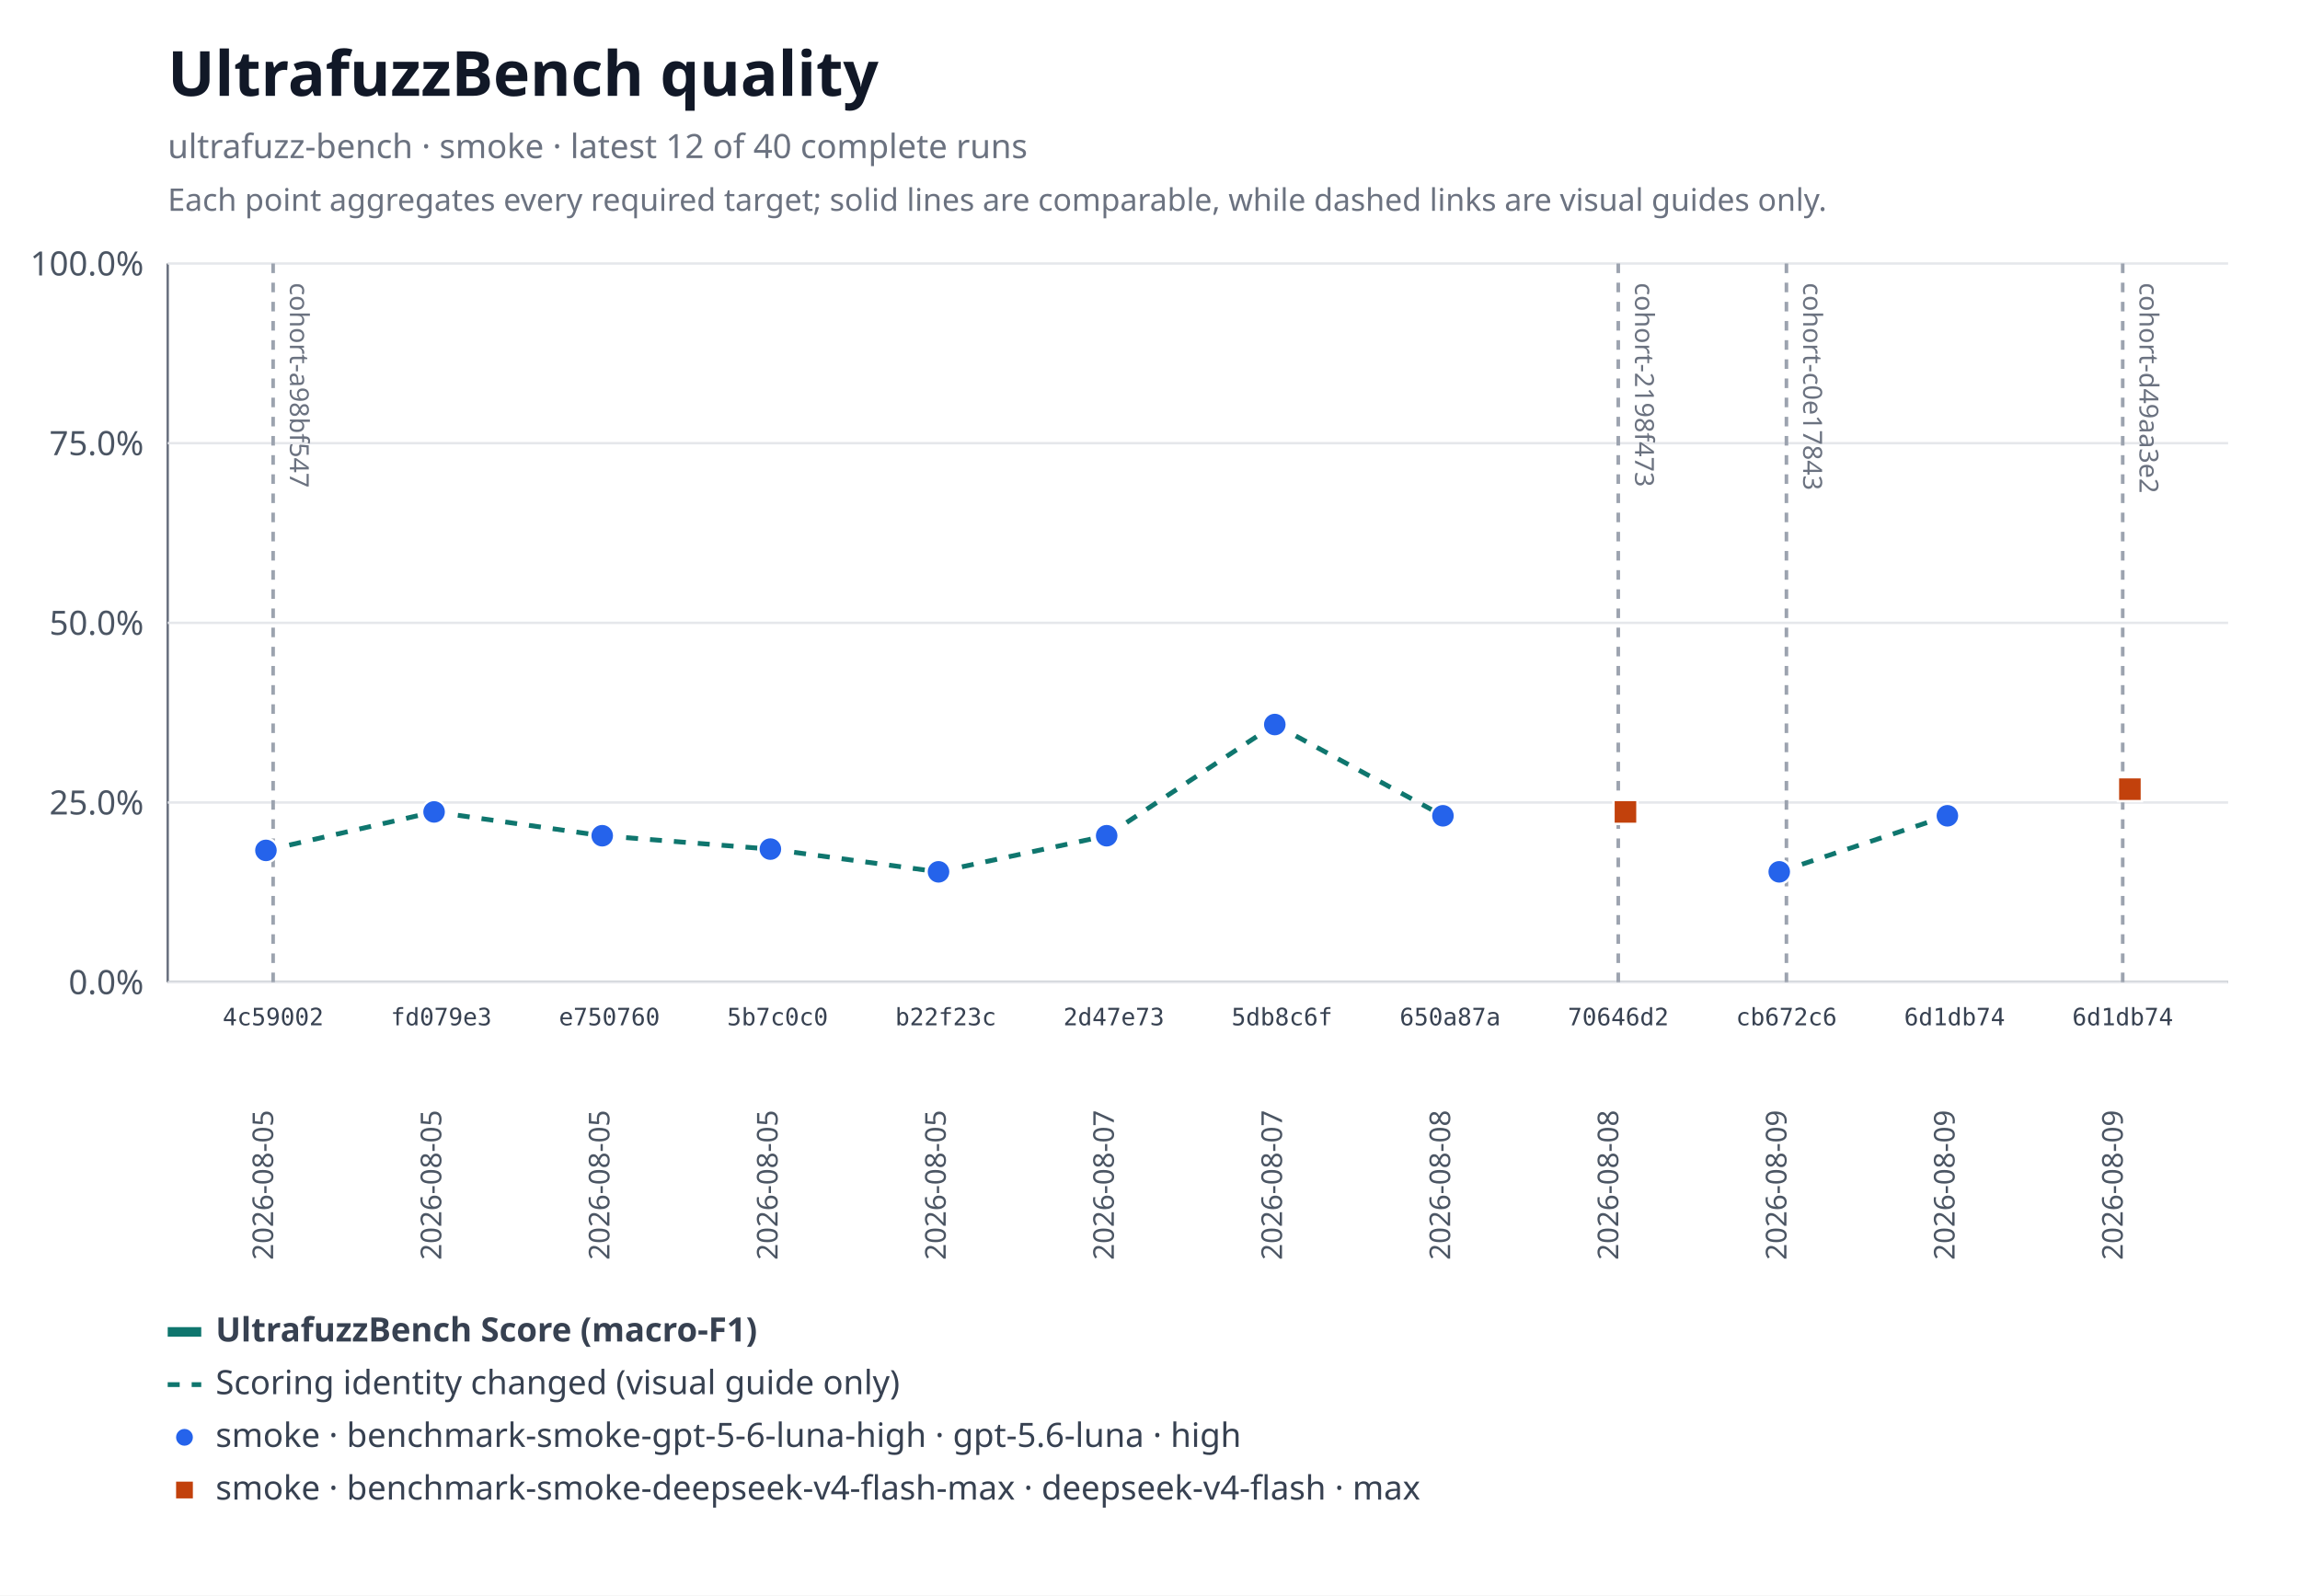
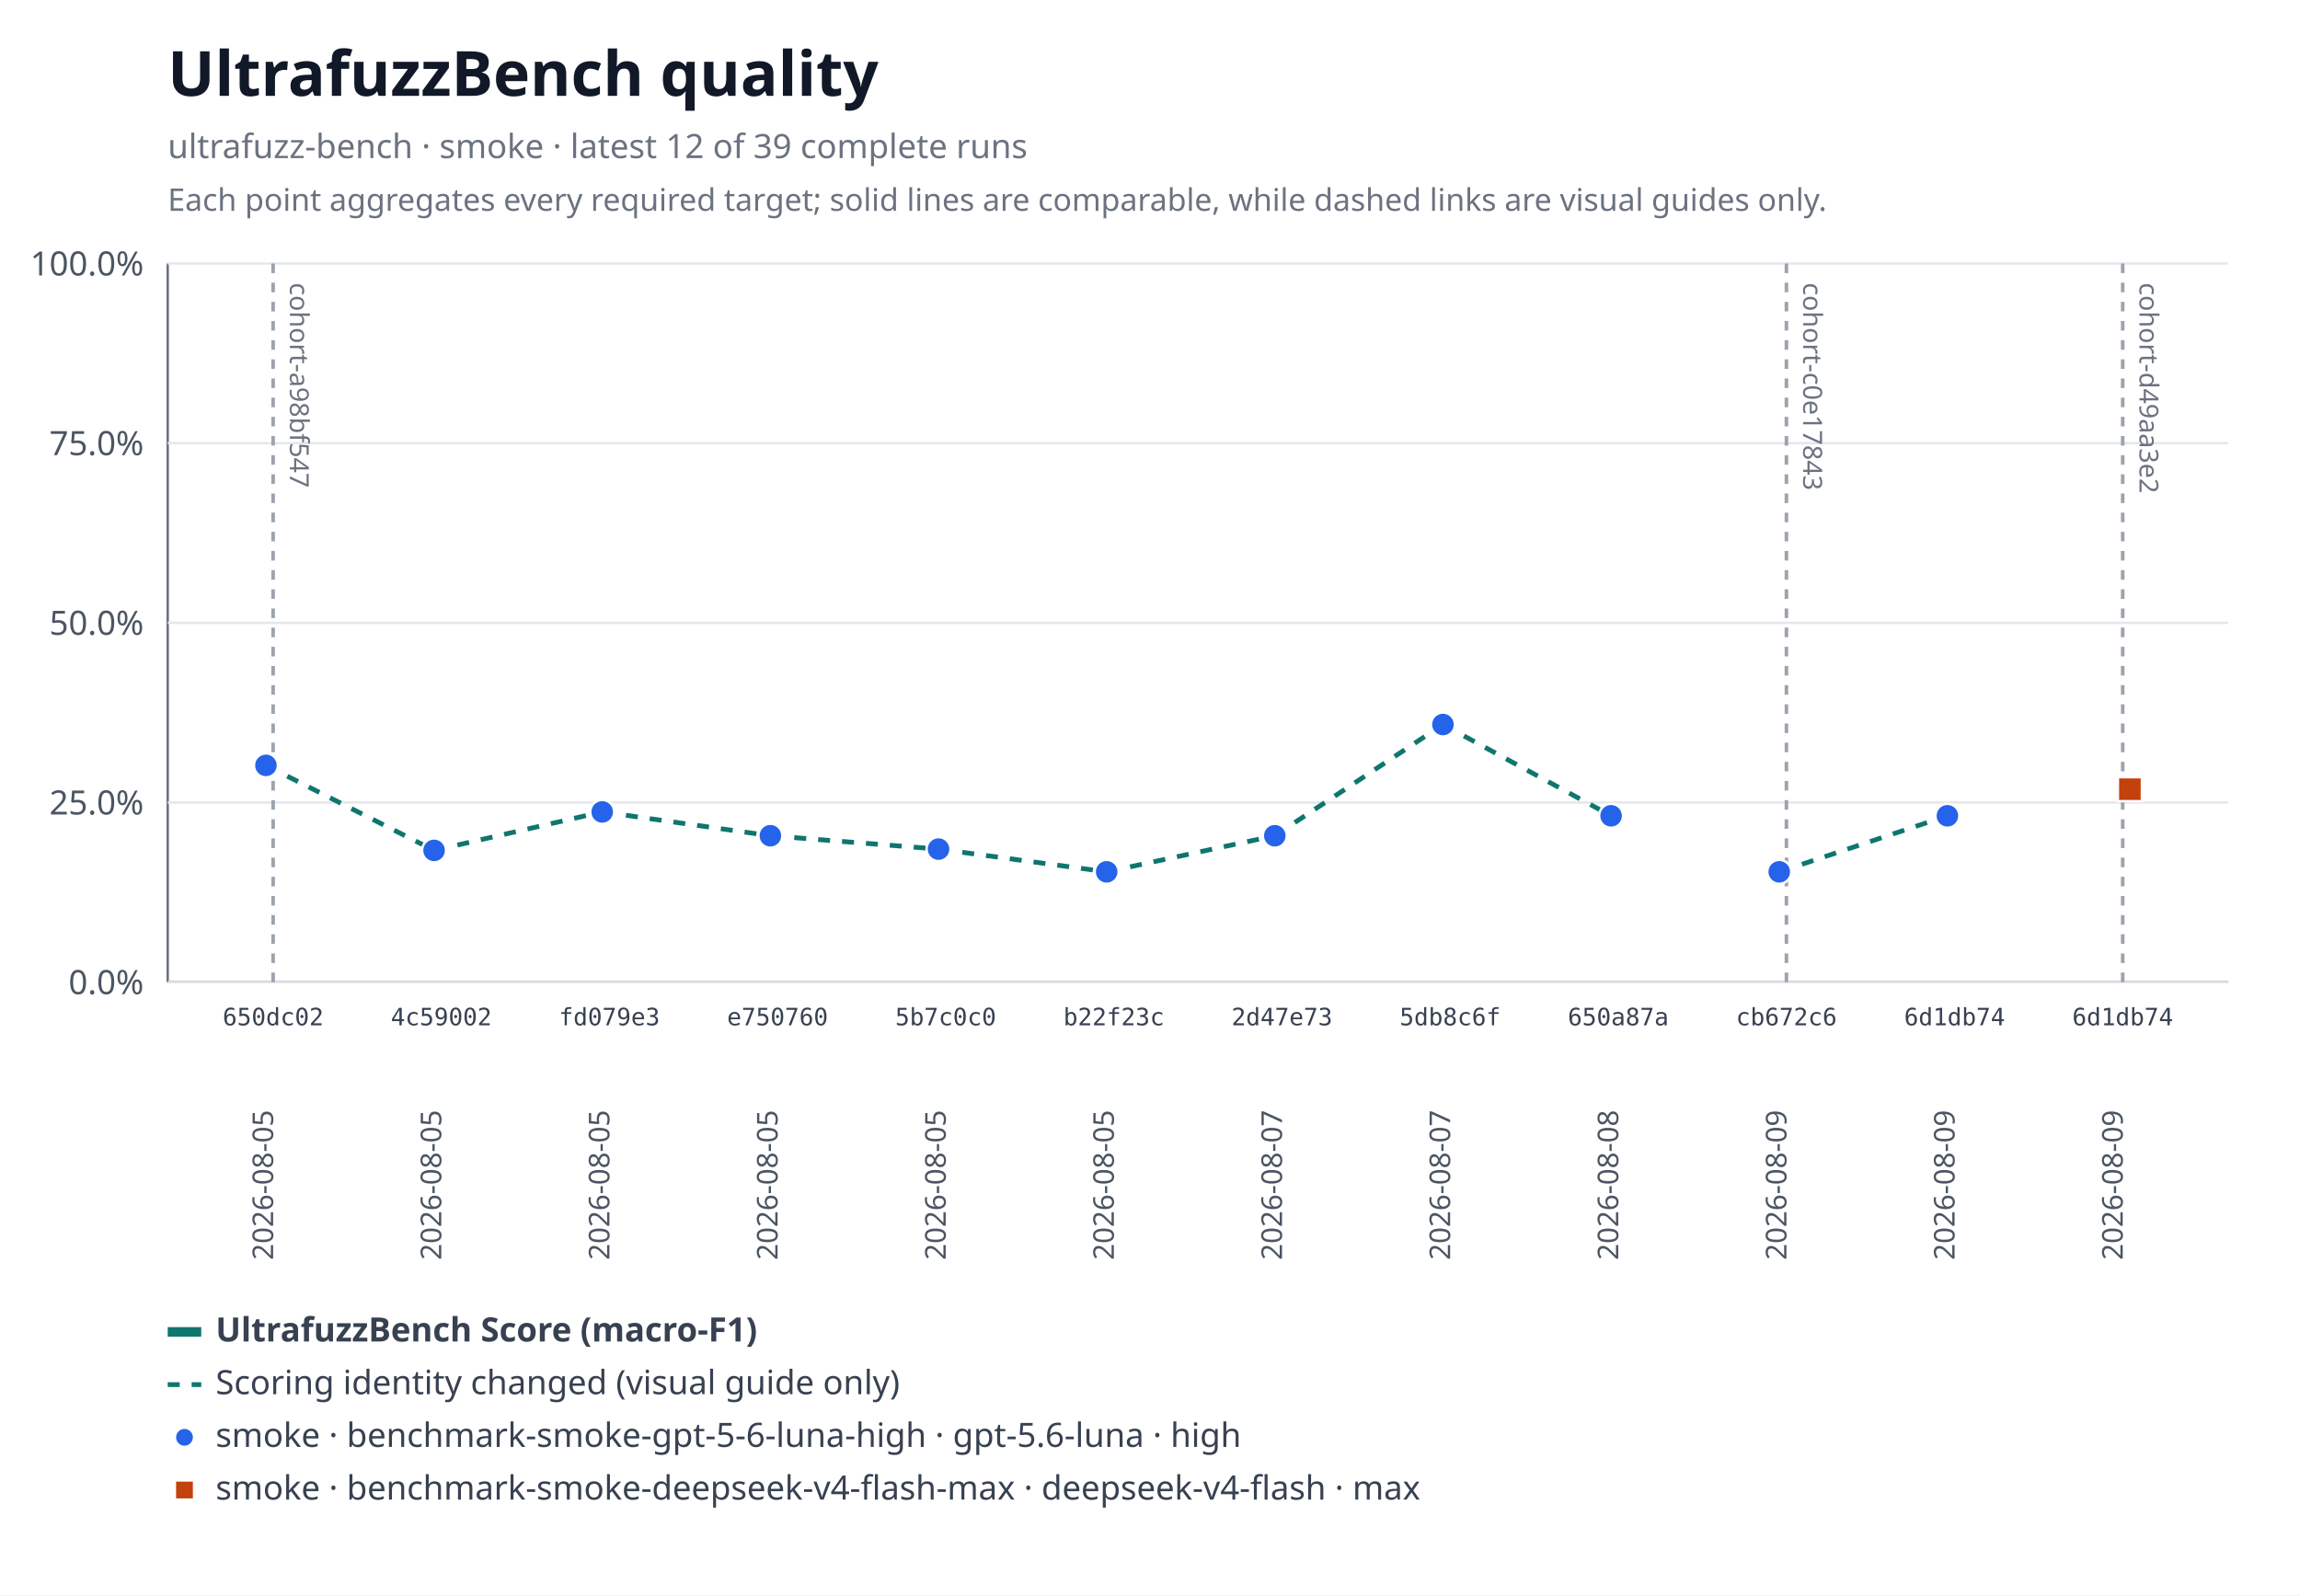
<svg xmlns="http://www.w3.org/2000/svg" xmlns:xlink="http://www.w3.org/1999/xlink" width="960" height="666" viewBox="0 0 960 666" role="img" aria-labelledby="title desc">
  <rect width="960" height="666" fill="#ffffff" />
  <text x="70" y="40" font-family="system-ui, sans-serif" font-size="26" font-weight="600" fill="#111827">UltrafuzzBench quality</text>
-   <text x="70" y="66" font-family="system-ui, sans-serif" font-size="14" fill="#6b7280">ultrafuzz-bench · smoke · latest 12 of 40 complete runs</text>
+   <text x="70" y="66" font-family="system-ui, sans-serif" font-size="14" fill="#6b7280">ultrafuzz-bench · smoke · latest 12 of 39 complete runs</text>
  <text x="70" y="88" font-family="system-ui, sans-serif" font-size="13" fill="#6b7280">Each point aggregates every required target; solid lines are comparable, while dashed links are visual guides only.</text>
  <line x1="70" y1="110" x2="70" y2="410" stroke="#6b7280" />
  <line x1="70" y1="410" x2="930" y2="410" stroke="#6b7280" />
  <line x1="70" y1="410" x2="930" y2="410" stroke="#e5e7eb" />
  <text x="60" y="415" text-anchor="end" font-family="system-ui, sans-serif" font-size="14" fill="#4b5563">0.0%</text>
  <line x1="70" y1="335" x2="930" y2="335" stroke="#e5e7eb" />
  <text x="60" y="340" text-anchor="end" font-family="system-ui, sans-serif" font-size="14" fill="#4b5563">25.0%</text>
  <line x1="70" y1="260" x2="930" y2="260" stroke="#e5e7eb" />
  <text x="60" y="265" text-anchor="end" font-family="system-ui, sans-serif" font-size="14" fill="#4b5563">50.0%</text>
  <line x1="70" y1="185" x2="930" y2="185" stroke="#e5e7eb" />
  <text x="60" y="190" text-anchor="end" font-family="system-ui, sans-serif" font-size="14" fill="#4b5563">75.0%</text>
  <line x1="70" y1="110" x2="930" y2="110" stroke="#e5e7eb" />
  <text x="60" y="115" text-anchor="end" font-family="system-ui, sans-serif" font-size="14" fill="#4b5563">100.0%</text>
  <g data-lineage-marker="cohort-a98bf547">
    <line x1="114" y1="110" x2="114" y2="410" stroke="#9ca3af" stroke-width="1.5" stroke-dasharray="4 4" />
    <text transform="translate(121,118) rotate(90)" text-anchor="start" font-family="system-ui, sans-serif" font-size="11" fill="#6b7280">cohort-a98bf547</text>
  </g>
-   <g data-lineage-marker="cohort-2198f473">
-     <line x1="675.45" y1="110" x2="675.45" y2="410" stroke="#9ca3af" stroke-width="1.5" stroke-dasharray="4 4" />
-     <text transform="translate(682.45,118) rotate(90)" text-anchor="start" font-family="system-ui, sans-serif" font-size="11" fill="#6b7280">cohort-2198f473</text>
-   </g>
  <g data-lineage-marker="cohort-c0e17843">
    <line x1="745.64" y1="110" x2="745.64" y2="410" stroke="#9ca3af" stroke-width="1.5" stroke-dasharray="4 4" />
    <text transform="translate(752.64,118) rotate(90)" text-anchor="start" font-family="system-ui, sans-serif" font-size="11" fill="#6b7280">cohort-c0e17843</text>
  </g>
  <g data-lineage-marker="cohort-d49aa3e2">
    <line x1="886" y1="110" x2="886" y2="410" stroke="#9ca3af" stroke-width="1.5" stroke-dasharray="4 4" />
    <text transform="translate(893,118) rotate(90)" text-anchor="start" font-family="system-ui, sans-serif" font-size="11" fill="#6b7280">cohort-d49aa3e2</text>
  </g>
-   <line data-metric="f1" data-profile="benchmark-smoke-gpt-5-6-luna-high" data-continuity="scoring-change" x1="111" y1="354.99" x2="181.18" y2="338.93" stroke="#0f766e" stroke-width="2" stroke-dasharray="5 5" />
-   <line data-metric="f1" data-profile="benchmark-smoke-gpt-5-6-luna-high" data-continuity="scoring-change" x1="181.18" y1="338.93" x2="251.36" y2="348.87" stroke="#0f766e" stroke-width="2" stroke-dasharray="5 5" />
-   <line data-metric="f1" data-profile="benchmark-smoke-gpt-5-6-luna-high" data-continuity="scoring-change" x1="251.36" y1="348.87" x2="321.55" y2="354.45" stroke="#0f766e" stroke-width="2" stroke-dasharray="5 5" />
-   <line data-metric="f1" data-profile="benchmark-smoke-gpt-5-6-luna-high" data-continuity="scoring-change" x1="321.55" y1="354.45" x2="391.73" y2="363.94" stroke="#0f766e" stroke-width="2" stroke-dasharray="5 5" />
-   <line data-metric="f1" data-profile="benchmark-smoke-gpt-5-6-luna-high" data-continuity="scoring-change" x1="391.73" y1="363.94" x2="461.91" y2="348.87" stroke="#0f766e" stroke-width="2" stroke-dasharray="5 5" />
-   <line data-metric="f1" data-profile="benchmark-smoke-gpt-5-6-luna-high" data-continuity="scoring-change" x1="461.91" y1="348.87" x2="532.09" y2="302.45" stroke="#0f766e" stroke-width="2" stroke-dasharray="5 5" />
-   <line data-metric="f1" data-profile="benchmark-smoke-gpt-5-6-luna-high" data-continuity="scoring-change" x1="532.09" y1="302.45" x2="602.27" y2="340.55" stroke="#0f766e" stroke-width="2" stroke-dasharray="5 5" />
+   <line data-metric="f1" data-profile="benchmark-smoke-gpt-5-6-luna-high" data-continuity="scoring-change" x1="111" y1="319.5" x2="181.18" y2="354.99" stroke="#0f766e" stroke-width="2" stroke-dasharray="5 5" />
+   <line data-metric="f1" data-profile="benchmark-smoke-gpt-5-6-luna-high" data-continuity="scoring-change" x1="181.18" y1="354.99" x2="251.36" y2="338.93" stroke="#0f766e" stroke-width="2" stroke-dasharray="5 5" />
+   <line data-metric="f1" data-profile="benchmark-smoke-gpt-5-6-luna-high" data-continuity="scoring-change" x1="251.36" y1="338.93" x2="321.55" y2="348.87" stroke="#0f766e" stroke-width="2" stroke-dasharray="5 5" />
+   <line data-metric="f1" data-profile="benchmark-smoke-gpt-5-6-luna-high" data-continuity="scoring-change" x1="321.55" y1="348.87" x2="391.73" y2="354.45" stroke="#0f766e" stroke-width="2" stroke-dasharray="5 5" />
+   <line data-metric="f1" data-profile="benchmark-smoke-gpt-5-6-luna-high" data-continuity="scoring-change" x1="391.73" y1="354.45" x2="461.91" y2="363.94" stroke="#0f766e" stroke-width="2" stroke-dasharray="5 5" />
+   <line data-metric="f1" data-profile="benchmark-smoke-gpt-5-6-luna-high" data-continuity="scoring-change" x1="461.91" y1="363.94" x2="532.09" y2="348.87" stroke="#0f766e" stroke-width="2" stroke-dasharray="5 5" />
+   <line data-metric="f1" data-profile="benchmark-smoke-gpt-5-6-luna-high" data-continuity="scoring-change" x1="532.09" y1="348.87" x2="602.27" y2="302.45" stroke="#0f766e" stroke-width="2" stroke-dasharray="5 5" />
+   <line data-metric="f1" data-profile="benchmark-smoke-gpt-5-6-luna-high" data-continuity="scoring-change" x1="602.27" y1="302.45" x2="672.45" y2="340.55" stroke="#0f766e" stroke-width="2" stroke-dasharray="5 5" />
  <line data-metric="f1" data-profile="benchmark-smoke-gpt-5-6-luna-high" data-continuity="scoring-change" x1="742.64" y1="363.94" x2="812.82" y2="340.55" stroke="#0f766e" stroke-width="2" stroke-dasharray="5 5" />
+   <a href="https://github.com/monad-developers/ultrafuzz/commit/650dc02cf904e33d00049bf0dc361d655579add2" xlink:href="https://github.com/monad-developers/ultrafuzz/commit/650dc02cf904e33d00049bf0dc361d655579add2">
+     <circle data-metric="f1" data-profile="benchmark-smoke-gpt-5-6-luna-high" fill="#2563eb" stroke="#ffffff" stroke-width="1" cx="111" cy="319.5" r="5" />
+   </a>
  <a href="https://github.com/monad-developers/ultrafuzz/commit/4c5900210ab2d2b3eef1184164817a881e2fb09c" xlink:href="https://github.com/monad-developers/ultrafuzz/commit/4c5900210ab2d2b3eef1184164817a881e2fb09c">
-     <circle data-metric="f1" data-profile="benchmark-smoke-gpt-5-6-luna-high" fill="#2563eb" stroke="#ffffff" stroke-width="1" cx="111" cy="354.99" r="5" />
+     <circle data-metric="f1" data-profile="benchmark-smoke-gpt-5-6-luna-high" fill="#2563eb" stroke="#ffffff" stroke-width="1" cx="181.18" cy="354.99" r="5" />
  </a>
  <a href="https://github.com/monad-developers/ultrafuzz/commit/fd079e3c6e4d41dccf33c97d56b816b15e6069b5" xlink:href="https://github.com/monad-developers/ultrafuzz/commit/fd079e3c6e4d41dccf33c97d56b816b15e6069b5">
-     <circle data-metric="f1" data-profile="benchmark-smoke-gpt-5-6-luna-high" fill="#2563eb" stroke="#ffffff" stroke-width="1" cx="181.18" cy="338.93" r="5" />
+     <circle data-metric="f1" data-profile="benchmark-smoke-gpt-5-6-luna-high" fill="#2563eb" stroke="#ffffff" stroke-width="1" cx="251.36" cy="338.93" r="5" />
  </a>
  <a href="https://github.com/monad-developers/ultrafuzz/commit/e75076041731a56b64df14bc3749a829a5777ea4" xlink:href="https://github.com/monad-developers/ultrafuzz/commit/e75076041731a56b64df14bc3749a829a5777ea4">
-     <circle data-metric="f1" data-profile="benchmark-smoke-gpt-5-6-luna-high" fill="#2563eb" stroke="#ffffff" stroke-width="1" cx="251.36" cy="348.87" r="5" />
+     <circle data-metric="f1" data-profile="benchmark-smoke-gpt-5-6-luna-high" fill="#2563eb" stroke="#ffffff" stroke-width="1" cx="321.55" cy="348.87" r="5" />
  </a>
  <a href="https://github.com/monad-developers/ultrafuzz/commit/5b7c0c0d13461dd479952f772d71fa3657874a7e" xlink:href="https://github.com/monad-developers/ultrafuzz/commit/5b7c0c0d13461dd479952f772d71fa3657874a7e">
-     <circle data-metric="f1" data-profile="benchmark-smoke-gpt-5-6-luna-high" fill="#2563eb" stroke="#ffffff" stroke-width="1" cx="321.55" cy="354.45" r="5" />
+     <circle data-metric="f1" data-profile="benchmark-smoke-gpt-5-6-luna-high" fill="#2563eb" stroke="#ffffff" stroke-width="1" cx="391.73" cy="354.45" r="5" />
  </a>
  <a href="https://github.com/monad-developers/ultrafuzz/commit/b22f23c6a6787014f7ac35d6c7dbcc4101482c5f" xlink:href="https://github.com/monad-developers/ultrafuzz/commit/b22f23c6a6787014f7ac35d6c7dbcc4101482c5f">
-     <circle data-metric="f1" data-profile="benchmark-smoke-gpt-5-6-luna-high" fill="#2563eb" stroke="#ffffff" stroke-width="1" cx="391.73" cy="363.94" r="5" />
+     <circle data-metric="f1" data-profile="benchmark-smoke-gpt-5-6-luna-high" fill="#2563eb" stroke="#ffffff" stroke-width="1" cx="461.91" cy="363.94" r="5" />
  </a>
  <a href="https://github.com/monad-developers/ultrafuzz/commit/2d47e73d15bf74184d8672ae39799ff4cff018fd" xlink:href="https://github.com/monad-developers/ultrafuzz/commit/2d47e73d15bf74184d8672ae39799ff4cff018fd">
-     <circle data-metric="f1" data-profile="benchmark-smoke-gpt-5-6-luna-high" fill="#2563eb" stroke="#ffffff" stroke-width="1" cx="461.91" cy="348.87" r="5" />
+     <circle data-metric="f1" data-profile="benchmark-smoke-gpt-5-6-luna-high" fill="#2563eb" stroke="#ffffff" stroke-width="1" cx="532.09" cy="348.87" r="5" />
  </a>
  <a href="https://github.com/monad-developers/ultrafuzz/commit/5db8c6febeaddeb012d60f34c96b28009fda1ff9" xlink:href="https://github.com/monad-developers/ultrafuzz/commit/5db8c6febeaddeb012d60f34c96b28009fda1ff9">
-     <circle data-metric="f1" data-profile="benchmark-smoke-gpt-5-6-luna-high" fill="#2563eb" stroke="#ffffff" stroke-width="1" cx="532.09" cy="302.45" r="5" />
+     <circle data-metric="f1" data-profile="benchmark-smoke-gpt-5-6-luna-high" fill="#2563eb" stroke="#ffffff" stroke-width="1" cx="602.27" cy="302.45" r="5" />
  </a>
  <a href="https://github.com/monad-developers/ultrafuzz/commit/650a87aac8cf0d02d1ad698de39e8b30e39c94d4" xlink:href="https://github.com/monad-developers/ultrafuzz/commit/650a87aac8cf0d02d1ad698de39e8b30e39c94d4">
-     <circle data-metric="f1" data-profile="benchmark-smoke-gpt-5-6-luna-high" fill="#2563eb" stroke="#ffffff" stroke-width="1" cx="602.27" cy="340.55" r="5" />
+     <circle data-metric="f1" data-profile="benchmark-smoke-gpt-5-6-luna-high" fill="#2563eb" stroke="#ffffff" stroke-width="1" cx="672.45" cy="340.55" r="5" />
  </a>
  <a href="https://github.com/monad-developers/ultrafuzz/commit/cb672c67bbe1255a0c96dc2e89653e7422f2246b" xlink:href="https://github.com/monad-developers/ultrafuzz/commit/cb672c67bbe1255a0c96dc2e89653e7422f2246b">
    <circle data-metric="f1" data-profile="benchmark-smoke-gpt-5-6-luna-high" fill="#2563eb" stroke="#ffffff" stroke-width="1" cx="742.64" cy="363.94" r="5" />
  </a>
  <a href="https://github.com/monad-developers/ultrafuzz/commit/6d1db74df734ad9503069c86c6eea51eff51d569" xlink:href="https://github.com/monad-developers/ultrafuzz/commit/6d1db74df734ad9503069c86c6eea51eff51d569">
    <circle data-metric="f1" data-profile="benchmark-smoke-gpt-5-6-luna-high" fill="#2563eb" stroke="#ffffff" stroke-width="1" cx="812.82" cy="340.55" r="5" />
  </a>
-   <a href="https://github.com/monad-developers/ultrafuzz/commit/70646d231ebb758ad3f18d981f5f3c2cfec0aa2b" xlink:href="https://github.com/monad-developers/ultrafuzz/commit/70646d231ebb758ad3f18d981f5f3c2cfec0aa2b">
-     <rect data-metric="f1" data-profile="benchmark-smoke-deepseek-v4-flash-max" fill="#c2410c" stroke="#ffffff" stroke-width="1" x="673.45" y="333.93" width="10" height="10" />
-   </a>
  <a href="https://github.com/monad-developers/ultrafuzz/commit/6d1db74df734ad9503069c86c6eea51eff51d569" xlink:href="https://github.com/monad-developers/ultrafuzz/commit/6d1db74df734ad9503069c86c6eea51eff51d569">
    <rect data-metric="f1" data-profile="benchmark-smoke-deepseek-v4-flash-max" fill="#c2410c" stroke="#ffffff" stroke-width="1" x="884" y="324.44" width="10" height="10" />
  </a>
-   <text x="114" y="428" text-anchor="middle" font-family="ui-monospace, monospace" font-size="10" fill="#374151">4c59002</text>
+   <text x="114" y="428" text-anchor="middle" font-family="ui-monospace, monospace" font-size="10" fill="#374151">650dc02</text>
  <text transform="translate(114,526) rotate(-90)" text-anchor="start" font-family="system-ui, sans-serif" font-size="12" fill="#4b5563">2026-08-05</text>
-   <text x="184.18" y="428" text-anchor="middle" font-family="ui-monospace, monospace" font-size="10" fill="#374151">fd079e3</text>
+   <text x="184.18" y="428" text-anchor="middle" font-family="ui-monospace, monospace" font-size="10" fill="#374151">4c59002</text>
  <text transform="translate(184.18,526) rotate(-90)" text-anchor="start" font-family="system-ui, sans-serif" font-size="12" fill="#4b5563">2026-08-05</text>
-   <text x="254.36" y="428" text-anchor="middle" font-family="ui-monospace, monospace" font-size="10" fill="#374151">e750760</text>
+   <text x="254.36" y="428" text-anchor="middle" font-family="ui-monospace, monospace" font-size="10" fill="#374151">fd079e3</text>
  <text transform="translate(254.36,526) rotate(-90)" text-anchor="start" font-family="system-ui, sans-serif" font-size="12" fill="#4b5563">2026-08-05</text>
-   <text x="324.55" y="428" text-anchor="middle" font-family="ui-monospace, monospace" font-size="10" fill="#374151">5b7c0c0</text>
+   <text x="324.55" y="428" text-anchor="middle" font-family="ui-monospace, monospace" font-size="10" fill="#374151">e750760</text>
  <text transform="translate(324.55,526) rotate(-90)" text-anchor="start" font-family="system-ui, sans-serif" font-size="12" fill="#4b5563">2026-08-05</text>
-   <text x="394.73" y="428" text-anchor="middle" font-family="ui-monospace, monospace" font-size="10" fill="#374151">b22f23c</text>
+   <text x="394.73" y="428" text-anchor="middle" font-family="ui-monospace, monospace" font-size="10" fill="#374151">5b7c0c0</text>
  <text transform="translate(394.73,526) rotate(-90)" text-anchor="start" font-family="system-ui, sans-serif" font-size="12" fill="#4b5563">2026-08-05</text>
-   <text x="464.91" y="428" text-anchor="middle" font-family="ui-monospace, monospace" font-size="10" fill="#374151">2d47e73</text>
-   <text transform="translate(464.91,526) rotate(-90)" text-anchor="start" font-family="system-ui, sans-serif" font-size="12" fill="#4b5563">2026-08-07</text>
-   <text x="535.09" y="428" text-anchor="middle" font-family="ui-monospace, monospace" font-size="10" fill="#374151">5db8c6f</text>
+   <text x="464.91" y="428" text-anchor="middle" font-family="ui-monospace, monospace" font-size="10" fill="#374151">b22f23c</text>
+   <text transform="translate(464.91,526) rotate(-90)" text-anchor="start" font-family="system-ui, sans-serif" font-size="12" fill="#4b5563">2026-08-05</text>
+   <text x="535.09" y="428" text-anchor="middle" font-family="ui-monospace, monospace" font-size="10" fill="#374151">2d47e73</text>
  <text transform="translate(535.09,526) rotate(-90)" text-anchor="start" font-family="system-ui, sans-serif" font-size="12" fill="#4b5563">2026-08-07</text>
-   <text x="605.27" y="428" text-anchor="middle" font-family="ui-monospace, monospace" font-size="10" fill="#374151">650a87a</text>
-   <text transform="translate(605.27,526) rotate(-90)" text-anchor="start" font-family="system-ui, sans-serif" font-size="12" fill="#4b5563">2026-08-08</text>
-   <text x="675.45" y="428" text-anchor="middle" font-family="ui-monospace, monospace" font-size="10" fill="#374151">70646d2</text>
+   <text x="605.27" y="428" text-anchor="middle" font-family="ui-monospace, monospace" font-size="10" fill="#374151">5db8c6f</text>
+   <text transform="translate(605.27,526) rotate(-90)" text-anchor="start" font-family="system-ui, sans-serif" font-size="12" fill="#4b5563">2026-08-07</text>
+   <text x="675.45" y="428" text-anchor="middle" font-family="ui-monospace, monospace" font-size="10" fill="#374151">650a87a</text>
  <text transform="translate(675.45,526) rotate(-90)" text-anchor="start" font-family="system-ui, sans-serif" font-size="12" fill="#4b5563">2026-08-08</text>
  <text x="745.64" y="428" text-anchor="middle" font-family="ui-monospace, monospace" font-size="10" fill="#374151">cb672c6</text>
  <text transform="translate(745.64,526) rotate(-90)" text-anchor="start" font-family="system-ui, sans-serif" font-size="12" fill="#4b5563">2026-08-09</text>
  <text x="815.82" y="428" text-anchor="middle" font-family="ui-monospace, monospace" font-size="10" fill="#374151">6d1db74</text>
  <text transform="translate(815.82,526) rotate(-90)" text-anchor="start" font-family="system-ui, sans-serif" font-size="12" fill="#4b5563">2026-08-09</text>
  <text x="886" y="428" text-anchor="middle" font-family="ui-monospace, monospace" font-size="10" fill="#374151">6d1db74</text>
  <text transform="translate(886,526) rotate(-90)" text-anchor="start" font-family="system-ui, sans-serif" font-size="12" fill="#4b5563">2026-08-09</text>
  <line x1="70" y1="556" x2="84" y2="556" stroke="#0f766e" stroke-width="4" />
  <text x="90" y="560" font-family="system-ui, sans-serif" font-size="14" font-weight="600" fill="#374151">UltrafuzzBench Score (macro-F1)</text>
  <line x1="70" y1="578" x2="84" y2="578" stroke="#0f766e" stroke-width="2" stroke-dasharray="5 5" />
  <text x="90" y="582" font-family="system-ui, sans-serif" font-size="14" fill="#374151">Scoring identity changed (visual guide only)</text>
  <circle fill="#2563eb" stroke="#ffffff" stroke-width="1" cx="77" cy="600" r="4" />
  <text x="90" y="604" font-family="system-ui, sans-serif" font-size="14" fill="#374151">smoke · benchmark-smoke-gpt-5-6-luna-high · gpt-5.6-luna · high</text>
  <rect fill="#c2410c" stroke="#ffffff" stroke-width="1" x="73" y="618" width="8" height="8" />
  <text x="90" y="626" font-family="system-ui, sans-serif" font-size="14" fill="#374151">smoke · benchmark-smoke-deepseek-v4-flash-max · deepseek-v4-flash · max</text>
</svg>
